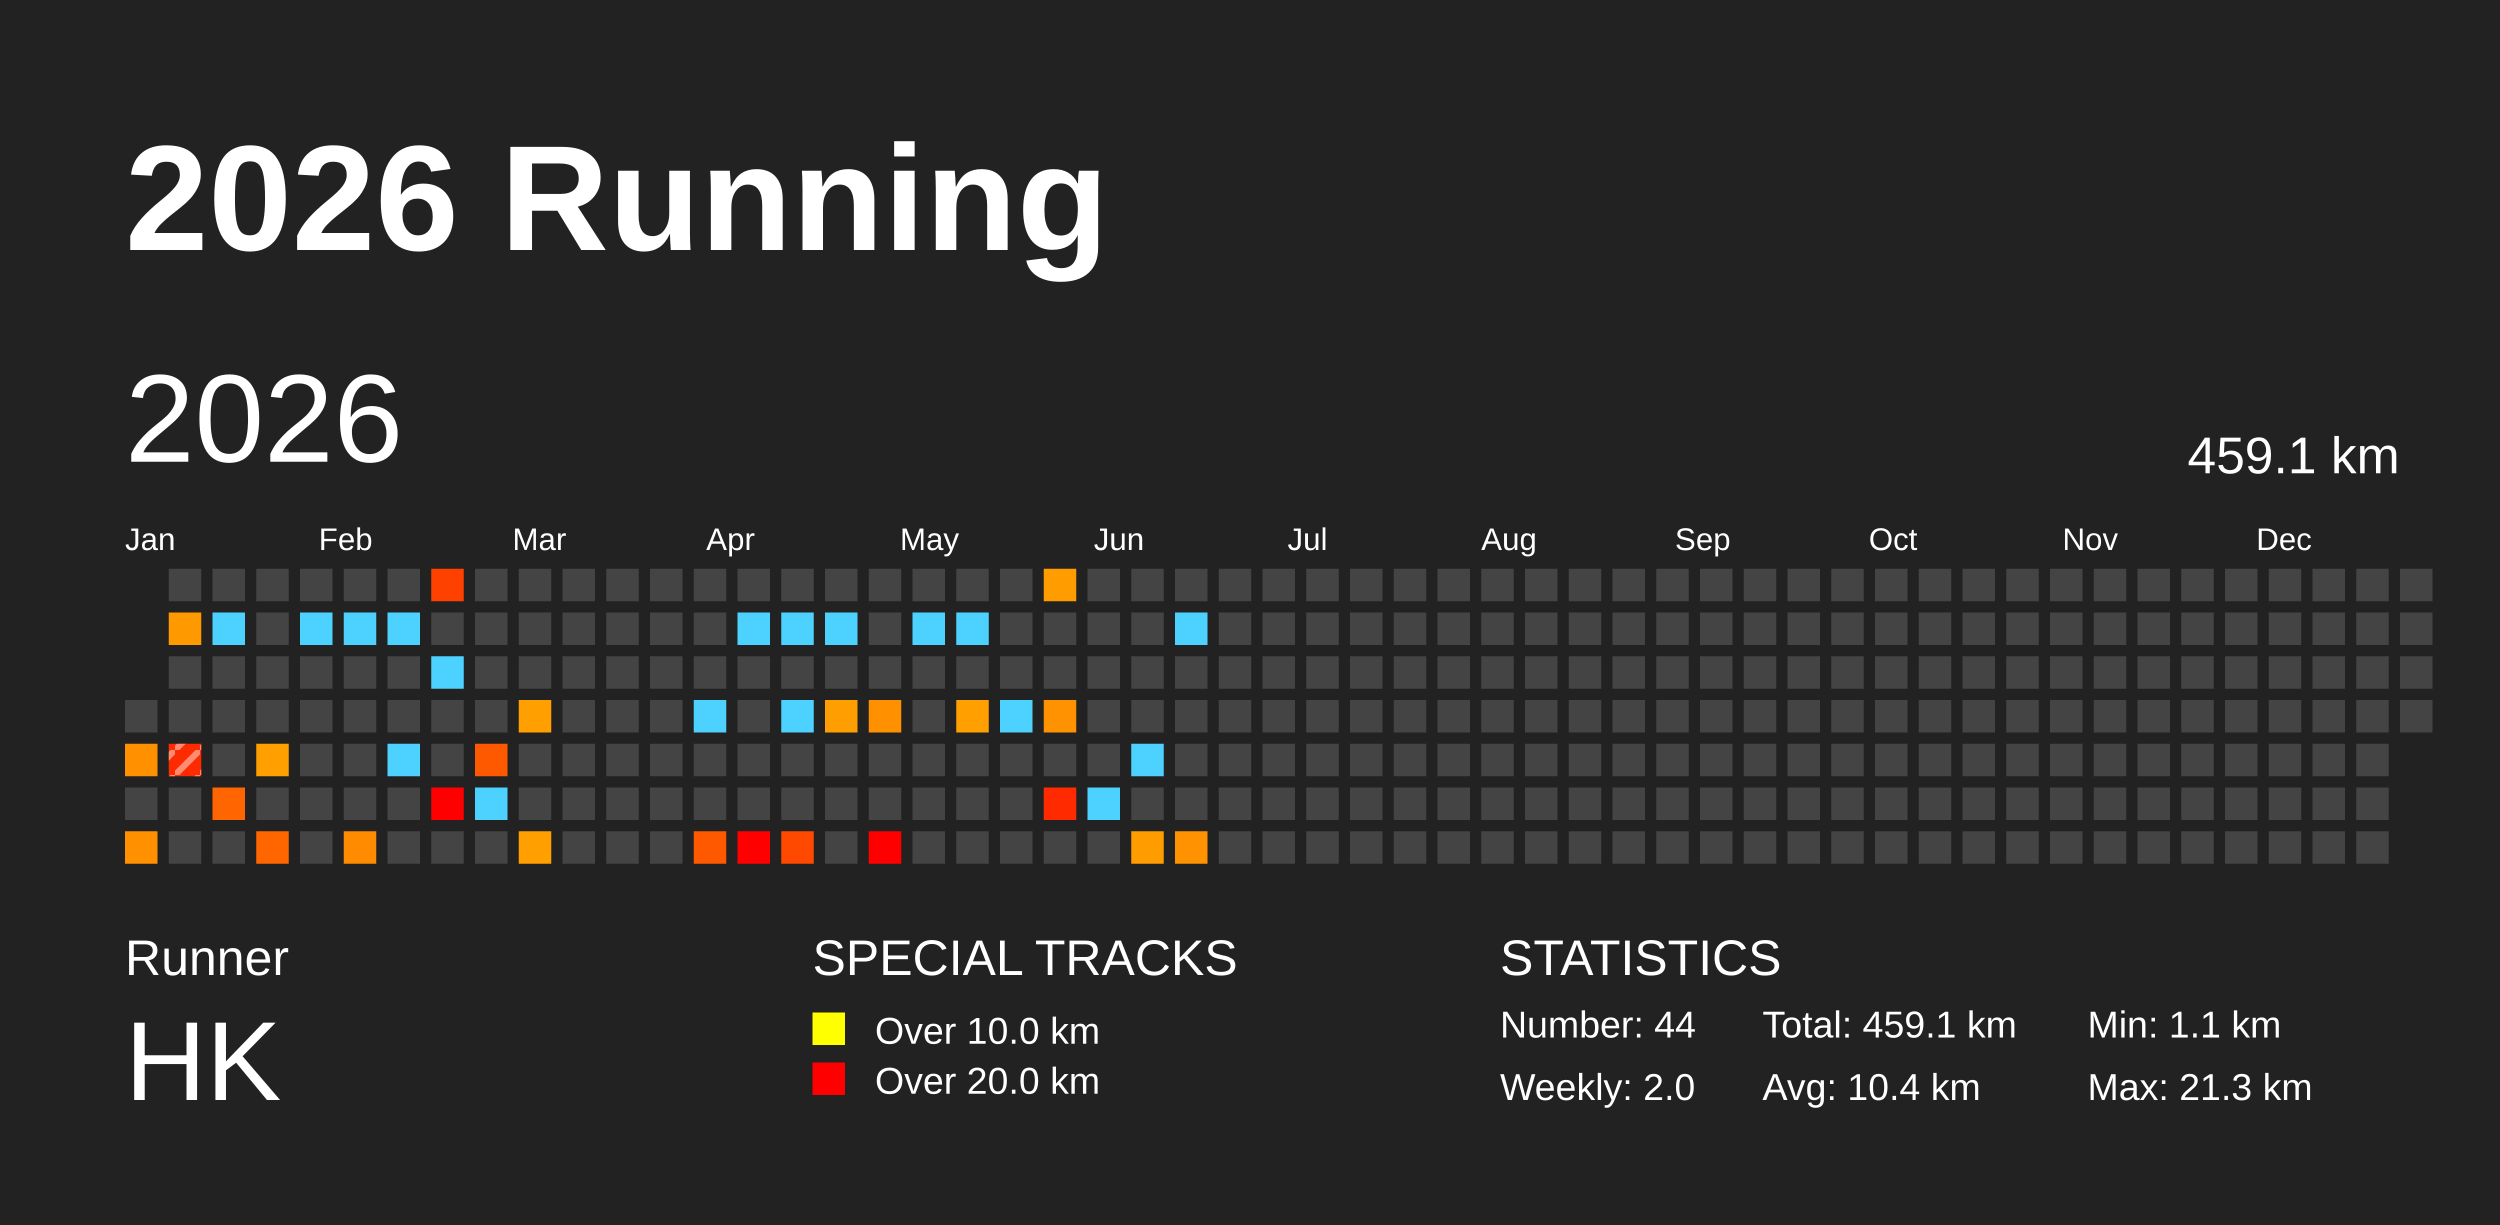
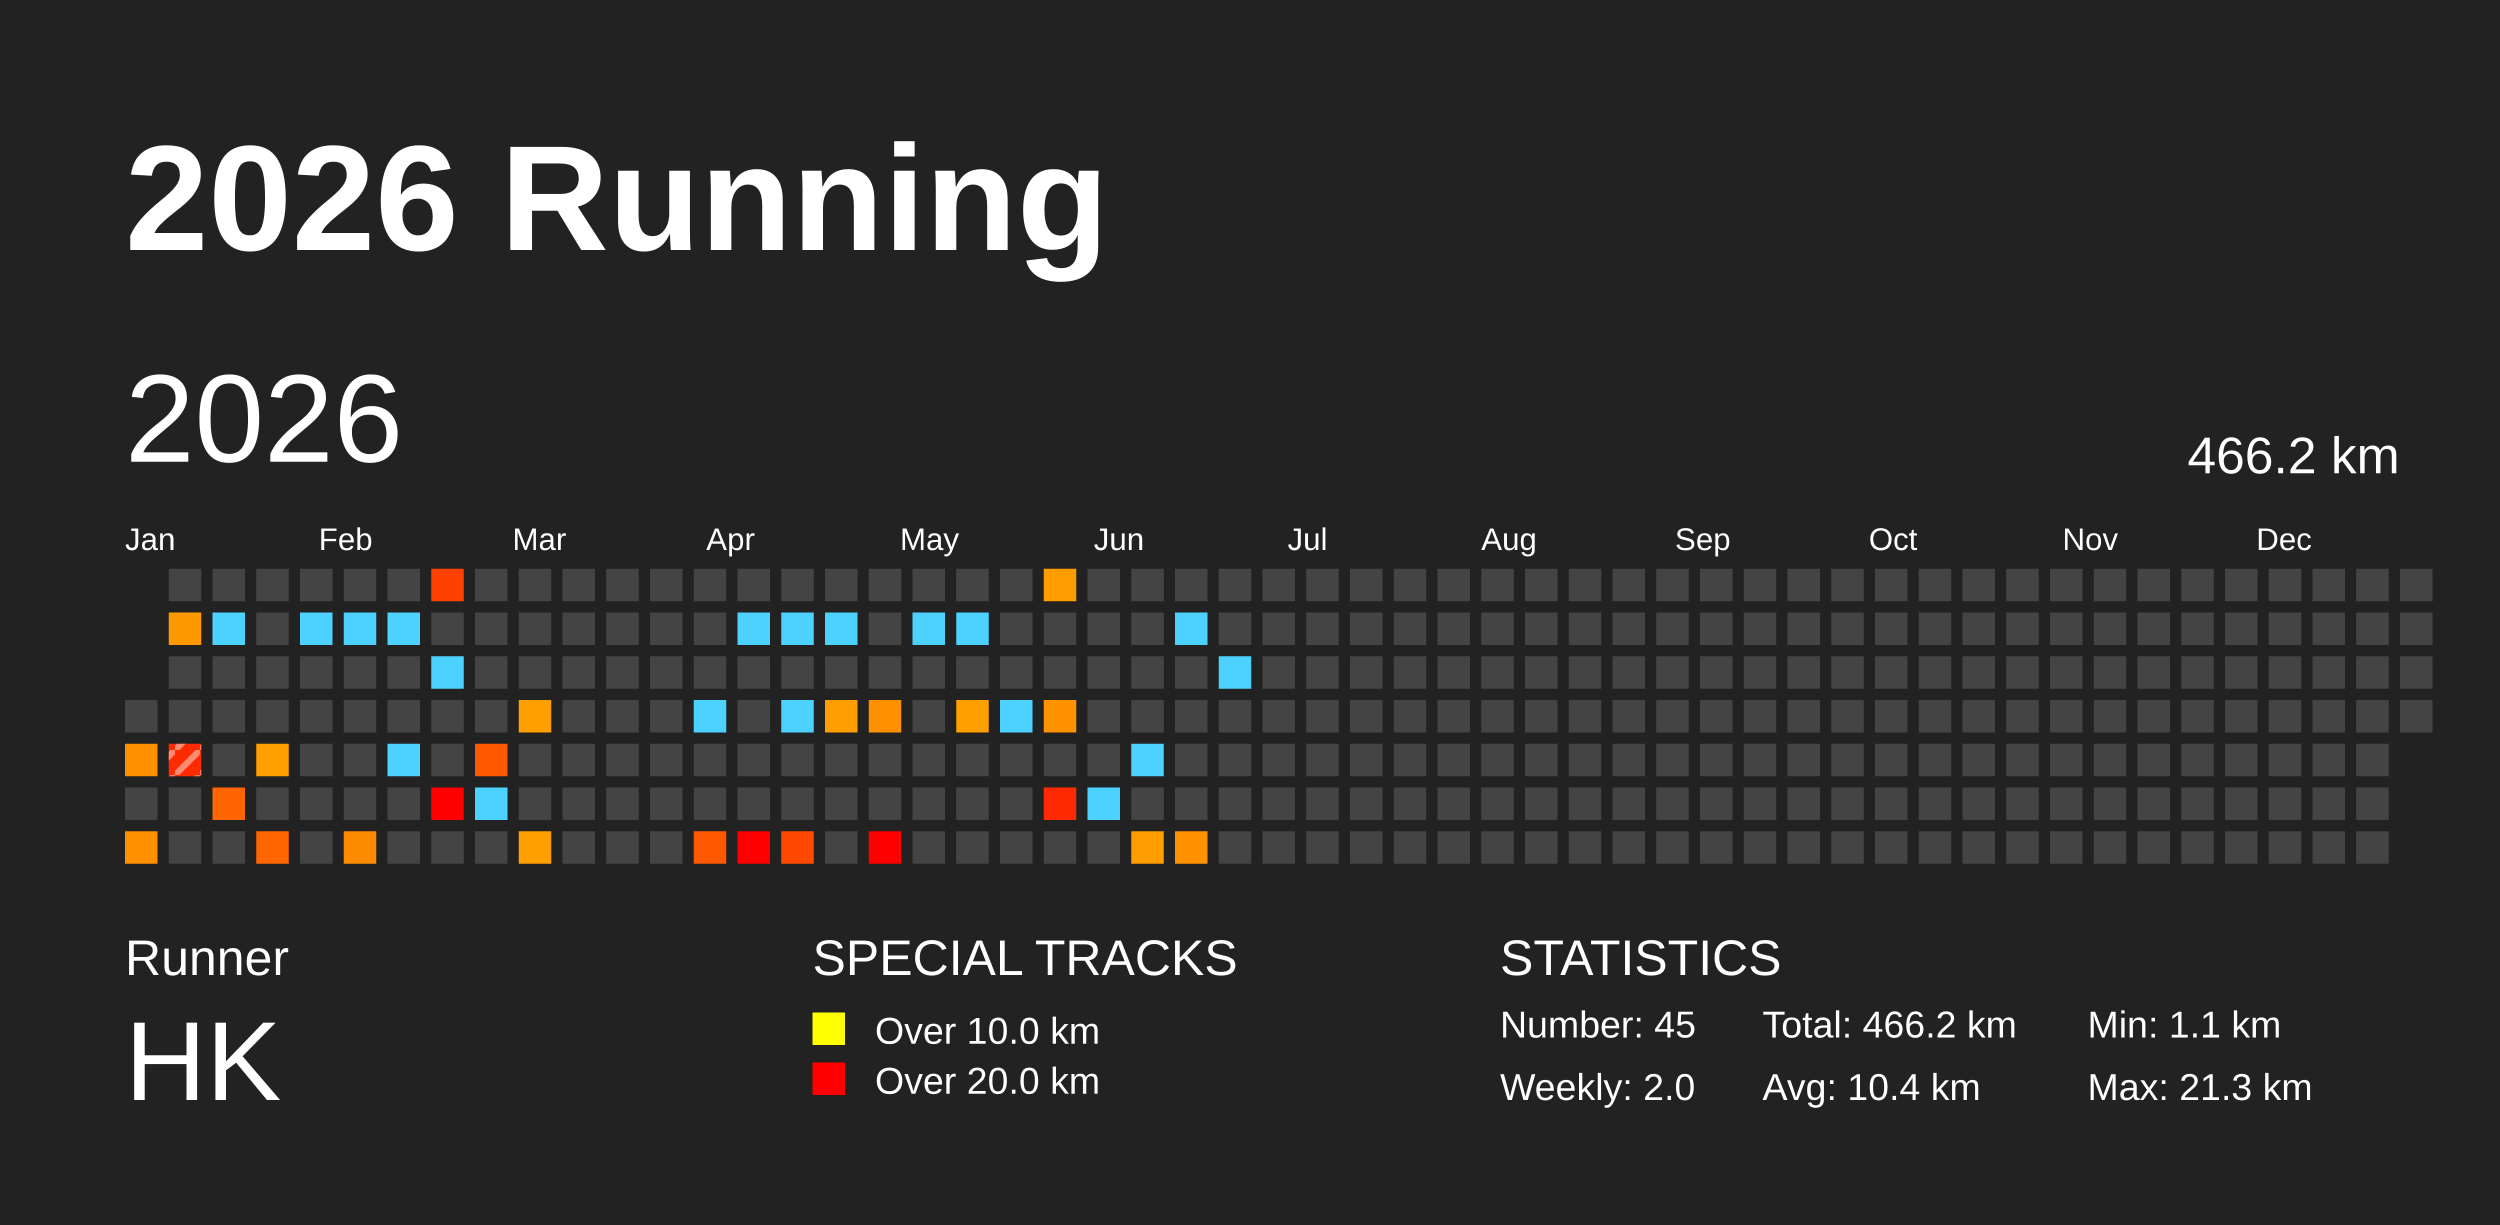
<svg xmlns="http://www.w3.org/2000/svg" baseProfile="full" height="98mm" version="1.1" viewBox="0,0,200,98" width="200mm">
  <defs>
    <pattern height="2" id="indoor-stripe" patternUnits="userSpaceOnUse" width="2">
      <line stroke="white" stroke-opacity="0.45" stroke-width="0.5" x1="0" x2="2" y1="2" y2="0" />
    </pattern>
  </defs>
  <rect fill="#222222" height="98" width="200" x="0" y="0" />
  <text fill="#FFFFFF" style="font-size:12px; font-family:Arial; font-weight:bold;" x="10" y="20">2026 Running</text>
  <text fill="#FFFFFF" style="font-size:4px; font-family:Arial" x="10" y="78">Runner</text>
  <text fill="#FFFFFF" style="font-size:9px; font-family:Arial" x="10" y="88">HK</text>
  <text fill="#FFFFFF" style="font-size:4px; font-family:Arial" x="65" y="78">SPECIAL TRACKS</text>
  <rect fill="yellow" height="2.6" width="2.6" x="65" y="81" />
  <text fill="#FFFFFF" style="font-size:3px; font-family:Arial" x="70" y="83.5">Over 10.0 km</text>
  <rect fill="red" height="2.6" width="2.6" x="65" y="85" />
  <text fill="#FFFFFF" style="font-size:3px; font-family:Arial" x="70" y="87.5">Over 20.0 km</text>
  <text fill="#FFFFFF" style="font-size:4px; font-family:Arial" x="120" y="78">STATISTICS</text>
-   <text fill="#FFFFFF" style="font-size:3px; font-family:Arial" x="120" y="83">Number: 44</text>
+   <text fill="#FFFFFF" style="font-size:3px; font-family:Arial" x="120" y="83">Number: 45</text>
  <text fill="#FFFFFF" style="font-size:3px; font-family:Arial" x="120" y="88">Weekly: 2.0</text>
-   <text fill="#FFFFFF" style="font-size:3px; font-family:Arial" x="141" y="83">Total: 459.1 km</text>
+   <text fill="#FFFFFF" style="font-size:3px; font-family:Arial" x="141" y="83">Total: 466.2 km</text>
  <text fill="#FFFFFF" style="font-size:3px; font-family:Arial" x="141" y="88">Avg: 10.4 km</text>
  <text fill="#FFFFFF" style="font-size:3px; font-family:Arial" x="167" y="83">Min: 1.1 km</text>
  <text fill="#FFFFFF" style="font-size:3px; font-family:Arial" x="167" y="88">Max: 21.3 km</text>
  <text dominant-baseline="hanging" fill="#FFFFFF" style="font-size:10.0px; font-family:Arial;" x="10" y="30">2026</text>
-   <text dominant-baseline="hanging" fill="#FFFFFF" style="font-size:4.125px; font-family:Arial;" x="175" y="35">459.1 km</text>
+   <text dominant-baseline="hanging" fill="#FFFFFF" style="font-size:4.125px; font-family:Arial;" x="175" y="35">466.2 km</text>
  <text fill="#FFFFFF" style="font-size:2.5px; font-family:Arial" x="10.0" y="44">Jan</text>
  <text fill="#FFFFFF" style="font-size:2.5px; font-family:Arial" x="25.5" y="44">Feb</text>
  <text fill="#FFFFFF" style="font-size:2.5px; font-family:Arial" x="41.0" y="44">Mar</text>
  <text fill="#FFFFFF" style="font-size:2.5px; font-family:Arial" x="56.5" y="44">Apr</text>
  <text fill="#FFFFFF" style="font-size:2.5px; font-family:Arial" x="72.0" y="44">May</text>
  <text fill="#FFFFFF" style="font-size:2.5px; font-family:Arial" x="87.5" y="44">Jun</text>
  <text fill="#FFFFFF" style="font-size:2.5px; font-family:Arial" x="103.0" y="44">Jul</text>
  <text fill="#FFFFFF" style="font-size:2.5px; font-family:Arial" x="118.5" y="44">Aug</text>
  <text fill="#FFFFFF" style="font-size:2.5px; font-family:Arial" x="134.0" y="44">Sep</text>
  <text fill="#FFFFFF" style="font-size:2.5px; font-family:Arial" x="149.5" y="44">Oct</text>
  <text fill="#FFFFFF" style="font-size:2.5px; font-family:Arial" x="165.0" y="44">Nov</text>
  <text fill="#FFFFFF" style="font-size:2.5px; font-family:Arial" x="180.5" y="44">Dec</text>
  <rect fill="#444444" height="2.6" width="2.6" x="10.0" y="56.0" />
  <rect fill="#ff9100" height="2.6" width="2.6" x="10.0" y="59.5" />
  <rect fill="#444444" height="2.6" width="2.6" x="10.0" y="63.0" />
  <rect fill="#ff9000" height="2.6" width="2.6" x="10.0" y="66.5" />
  <rect fill="#444444" height="2.6" width="2.6" x="13.5" y="45.5" />
  <rect fill="#ff9900" height="2.6" width="2.6" x="13.5" y="49.0" />
  <rect fill="#444444" height="2.6" width="2.6" x="13.5" y="52.5" />
  <rect fill="#444444" height="2.6" width="2.6" x="13.5" y="56.0" />
  <rect fill="#ff2b00" height="2.6" width="2.6" x="13.5" y="59.5" />
  <rect fill="url(#indoor-stripe)" height="2.6" style="pointer-events: none;" width="2.6" x="13.5" y="59.5" />
  <rect fill="#444444" height="2.6" width="2.6" x="13.5" y="63.0" />
  <rect fill="#444444" height="2.6" width="2.6" x="13.5" y="66.5" />
  <rect fill="#444444" height="2.6" width="2.6" x="17.0" y="45.5" />
  <rect fill="#4dd2ff" height="2.6" width="2.6" x="17.0" y="49.0" />
  <rect fill="#444444" height="2.6" width="2.6" x="17.0" y="52.5" />
  <rect fill="#444444" height="2.6" width="2.6" x="17.0" y="56.0" />
  <rect fill="#444444" height="2.6" width="2.6" x="17.0" y="59.5" />
  <rect fill="#ff6500" height="2.6" width="2.6" x="17.0" y="63.0" />
  <rect fill="#444444" height="2.6" width="2.6" x="17.0" y="66.5" />
  <rect fill="#444444" height="2.6" width="2.6" x="20.5" y="45.5" />
  <rect fill="#444444" height="2.6" width="2.6" x="20.5" y="49.0" />
  <rect fill="#444444" height="2.6" width="2.6" x="20.5" y="52.5" />
  <rect fill="#444444" height="2.6" width="2.6" x="20.5" y="56.0" />
  <rect fill="#ff9f00" height="2.6" width="2.6" x="20.5" y="59.5" />
  <rect fill="#444444" height="2.6" width="2.6" x="20.5" y="63.0" />
  <rect fill="#ff6600" height="2.6" width="2.6" x="20.5" y="66.5" />
  <rect fill="#444444" height="2.6" width="2.6" x="24.0" y="45.5" />
  <rect fill="#4dd2ff" height="2.6" width="2.6" x="24.0" y="49.0" />
  <rect fill="#444444" height="2.6" width="2.6" x="24.0" y="52.5" />
  <rect fill="#444444" height="2.6" width="2.6" x="24.0" y="56.0" />
  <rect fill="#444444" height="2.6" width="2.6" x="24.0" y="59.5" />
  <rect fill="#444444" height="2.6" width="2.6" x="24.0" y="63.0" />
  <rect fill="#444444" height="2.6" width="2.6" x="24.0" y="66.5" />
  <rect fill="#444444" height="2.6" width="2.6" x="27.5" y="45.5" />
  <rect fill="#4dd2ff" height="2.6" width="2.6" x="27.5" y="49.0" />
  <rect fill="#444444" height="2.6" width="2.6" x="27.5" y="52.5" />
  <rect fill="#444444" height="2.6" width="2.6" x="27.5" y="56.0" />
  <rect fill="#444444" height="2.6" width="2.6" x="27.5" y="59.5" />
  <rect fill="#444444" height="2.6" width="2.6" x="27.5" y="63.0" />
  <rect fill="#ff8b00" height="2.6" width="2.6" x="27.5" y="66.5" />
  <rect fill="#444444" height="2.6" width="2.6" x="31.0" y="45.5" />
  <rect fill="#4dd2ff" height="2.6" width="2.6" x="31.0" y="49.0" />
  <rect fill="#444444" height="2.6" width="2.6" x="31.0" y="52.5" />
  <rect fill="#444444" height="2.6" width="2.6" x="31.0" y="56.0" />
  <rect fill="#4dd2ff" height="2.6" width="2.6" x="31.0" y="59.5" />
  <rect fill="#444444" height="2.6" width="2.6" x="31.0" y="63.0" />
  <rect fill="#444444" height="2.6" width="2.6" x="31.0" y="66.5" />
  <rect fill="#ff4100" height="2.6" width="2.6" x="34.5" y="45.5" />
  <rect fill="#444444" height="2.6" width="2.6" x="34.5" y="49.0" />
  <rect fill="#4dd2ff" height="2.6" width="2.6" x="34.5" y="52.5" />
  <rect fill="#444444" height="2.6" width="2.6" x="34.5" y="56.0" />
  <rect fill="#444444" height="2.6" width="2.6" x="34.5" y="59.5" />
  <rect fill="red" height="2.6" width="2.6" x="34.5" y="63.0" />
  <rect fill="#444444" height="2.6" width="2.6" x="34.5" y="66.5" />
  <rect fill="#444444" height="2.6" width="2.6" x="38.0" y="45.5" />
  <rect fill="#444444" height="2.6" width="2.6" x="38.0" y="49.0" />
  <rect fill="#444444" height="2.6" width="2.6" x="38.0" y="52.5" />
  <rect fill="#444444" height="2.6" width="2.6" x="38.0" y="56.0" />
  <rect fill="#ff5900" height="2.6" width="2.6" x="38.0" y="59.5" />
  <rect fill="#4dd2ff" height="2.6" width="2.6" x="38.0" y="63.0" />
  <rect fill="#444444" height="2.6" width="2.6" x="38.0" y="66.5" />
  <rect fill="#444444" height="2.6" width="2.6" x="41.5" y="45.5" />
  <rect fill="#444444" height="2.6" width="2.6" x="41.5" y="49.0" />
  <rect fill="#444444" height="2.6" width="2.6" x="41.5" y="52.5" />
  <rect fill="#ff9f00" height="2.6" width="2.6" x="41.5" y="56.0" />
  <rect fill="#444444" height="2.6" width="2.6" x="41.5" y="59.5" />
  <rect fill="#444444" height="2.6" width="2.6" x="41.5" y="63.0" />
  <rect fill="#ff9f00" height="2.6" width="2.6" x="41.5" y="66.5" />
  <rect fill="#444444" height="2.6" width="2.6" x="45.0" y="45.5" />
  <rect fill="#444444" height="2.6" width="2.6" x="45.0" y="49.0" />
  <rect fill="#444444" height="2.6" width="2.6" x="45.0" y="52.5" />
  <rect fill="#444444" height="2.6" width="2.6" x="45.0" y="56.0" />
  <rect fill="#444444" height="2.6" width="2.6" x="45.0" y="59.5" />
  <rect fill="#444444" height="2.6" width="2.6" x="45.0" y="63.0" />
  <rect fill="#444444" height="2.6" width="2.6" x="45.0" y="66.5" />
  <rect fill="#444444" height="2.6" width="2.6" x="48.5" y="45.5" />
  <rect fill="#444444" height="2.6" width="2.6" x="48.5" y="49.0" />
  <rect fill="#444444" height="2.6" width="2.6" x="48.5" y="52.5" />
  <rect fill="#444444" height="2.6" width="2.6" x="48.5" y="56.0" />
  <rect fill="#444444" height="2.6" width="2.6" x="48.5" y="59.5" />
  <rect fill="#444444" height="2.6" width="2.6" x="48.5" y="63.0" />
  <rect fill="#444444" height="2.6" width="2.6" x="48.5" y="66.5" />
  <rect fill="#444444" height="2.6" width="2.6" x="52.0" y="45.5" />
  <rect fill="#444444" height="2.6" width="2.6" x="52.0" y="49.0" />
  <rect fill="#444444" height="2.6" width="2.6" x="52.0" y="52.5" />
  <rect fill="#444444" height="2.6" width="2.6" x="52.0" y="56.0" />
  <rect fill="#444444" height="2.6" width="2.6" x="52.0" y="59.5" />
  <rect fill="#444444" height="2.6" width="2.6" x="52.0" y="63.0" />
  <rect fill="#444444" height="2.6" width="2.6" x="52.0" y="66.5" />
  <rect fill="#444444" height="2.6" width="2.6" x="55.5" y="45.5" />
  <rect fill="#444444" height="2.6" width="2.6" x="55.5" y="49.0" />
  <rect fill="#444444" height="2.6" width="2.6" x="55.5" y="52.5" />
  <rect fill="#4dd2ff" height="2.6" width="2.6" x="55.5" y="56.0" />
  <rect fill="#444444" height="2.6" width="2.6" x="55.5" y="59.5" />
  <rect fill="#444444" height="2.6" width="2.6" x="55.5" y="63.0" />
  <rect fill="#ff5900" height="2.6" width="2.6" x="55.5" y="66.5" />
  <rect fill="#444444" height="2.6" width="2.6" x="59.0" y="45.5" />
  <rect fill="#4dd2ff" height="2.6" width="2.6" x="59.0" y="49.0" />
  <rect fill="#444444" height="2.6" width="2.6" x="59.0" y="52.5" />
  <rect fill="#444444" height="2.6" width="2.6" x="59.0" y="56.0" />
  <rect fill="#444444" height="2.6" width="2.6" x="59.0" y="59.5" />
  <rect fill="#444444" height="2.6" width="2.6" x="59.0" y="63.0" />
  <rect fill="red" height="2.6" width="2.6" x="59.0" y="66.5" />
  <rect fill="#444444" height="2.6" width="2.6" x="62.5" y="45.5" />
  <rect fill="#4dd2ff" height="2.6" width="2.6" x="62.5" y="49.0" />
  <rect fill="#444444" height="2.6" width="2.6" x="62.5" y="52.5" />
  <rect fill="#4dd2ff" height="2.6" width="2.6" x="62.5" y="56.0" />
  <rect fill="#444444" height="2.6" width="2.6" x="62.5" y="59.5" />
  <rect fill="#444444" height="2.6" width="2.6" x="62.5" y="63.0" />
  <rect fill="#ff4900" height="2.6" width="2.6" x="62.5" y="66.5" />
  <rect fill="#444444" height="2.6" width="2.6" x="66.0" y="45.5" />
  <rect fill="#4dd2ff" height="2.6" width="2.6" x="66.0" y="49.0" />
  <rect fill="#444444" height="2.6" width="2.6" x="66.0" y="52.5" />
  <rect fill="#ff9e00" height="2.6" width="2.6" x="66.0" y="56.0" />
  <rect fill="#444444" height="2.6" width="2.6" x="66.0" y="59.5" />
  <rect fill="#444444" height="2.6" width="2.6" x="66.0" y="63.0" />
  <rect fill="#444444" height="2.6" width="2.6" x="66.0" y="66.5" />
  <rect fill="#444444" height="2.6" width="2.6" x="69.5" y="45.5" />
  <rect fill="#444444" height="2.6" width="2.6" x="69.5" y="49.0" />
  <rect fill="#444444" height="2.6" width="2.6" x="69.5" y="52.5" />
  <rect fill="#ff9100" height="2.6" width="2.6" x="69.5" y="56.0" />
  <rect fill="#444444" height="2.6" width="2.6" x="69.5" y="59.5" />
  <rect fill="#444444" height="2.6" width="2.6" x="69.5" y="63.0" />
  <rect fill="red" height="2.6" width="2.6" x="69.5" y="66.5" />
  <rect fill="#444444" height="2.6" width="2.6" x="73.0" y="45.5" />
  <rect fill="#4dd2ff" height="2.6" width="2.6" x="73.0" y="49.0" />
  <rect fill="#444444" height="2.6" width="2.6" x="73.0" y="52.5" />
  <rect fill="#444444" height="2.6" width="2.6" x="73.0" y="56.0" />
  <rect fill="#444444" height="2.6" width="2.6" x="73.0" y="59.5" />
  <rect fill="#444444" height="2.6" width="2.6" x="73.0" y="63.0" />
  <rect fill="#444444" height="2.6" width="2.6" x="73.0" y="66.5" />
  <rect fill="#444444" height="2.6" width="2.6" x="76.5" y="45.5" />
  <rect fill="#4dd2ff" height="2.6" width="2.6" x="76.5" y="49.0" />
  <rect fill="#444444" height="2.6" width="2.6" x="76.5" y="52.5" />
  <rect fill="#ffa000" height="2.6" width="2.6" x="76.5" y="56.0" />
  <rect fill="#444444" height="2.6" width="2.6" x="76.5" y="59.5" />
  <rect fill="#444444" height="2.6" width="2.6" x="76.5" y="63.0" />
  <rect fill="#444444" height="2.6" width="2.6" x="76.5" y="66.5" />
  <rect fill="#444444" height="2.6" width="2.6" x="80.0" y="45.5" />
  <rect fill="#444444" height="2.6" width="2.6" x="80.0" y="49.0" />
  <rect fill="#444444" height="2.6" width="2.6" x="80.0" y="52.5" />
  <rect fill="#4dd2ff" height="2.6" width="2.6" x="80.0" y="56.0" />
  <rect fill="#444444" height="2.6" width="2.6" x="80.0" y="59.5" />
  <rect fill="#444444" height="2.6" width="2.6" x="80.0" y="63.0" />
  <rect fill="#444444" height="2.6" width="2.6" x="80.0" y="66.5" />
  <rect fill="#ff9d00" height="2.6" width="2.6" x="83.5" y="45.5" />
  <rect fill="#444444" height="2.6" width="2.6" x="83.5" y="49.0" />
  <rect fill="#444444" height="2.6" width="2.6" x="83.5" y="52.5" />
  <rect fill="#ff9200" height="2.6" width="2.6" x="83.5" y="56.0" />
  <rect fill="#444444" height="2.6" width="2.6" x="83.5" y="59.5" />
  <rect fill="#ff2a00" height="2.6" width="2.6" x="83.5" y="63.0" />
  <rect fill="#444444" height="2.6" width="2.6" x="83.5" y="66.5" />
  <rect fill="#444444" height="2.6" width="2.6" x="87.0" y="45.5" />
  <rect fill="#444444" height="2.6" width="2.6" x="87.0" y="49.0" />
  <rect fill="#444444" height="2.6" width="2.6" x="87.0" y="52.5" />
  <rect fill="#444444" height="2.6" width="2.6" x="87.0" y="56.0" />
  <rect fill="#444444" height="2.6" width="2.6" x="87.0" y="59.5" />
  <rect fill="#4dd2ff" height="2.6" width="2.6" x="87.0" y="63.0" />
  <rect fill="#444444" height="2.6" width="2.6" x="87.0" y="66.5" />
  <rect fill="#444444" height="2.6" width="2.6" x="90.5" y="45.5" />
  <rect fill="#444444" height="2.6" width="2.6" x="90.5" y="49.0" />
  <rect fill="#444444" height="2.6" width="2.6" x="90.5" y="52.5" />
  <rect fill="#444444" height="2.6" width="2.6" x="90.5" y="56.0" />
  <rect fill="#4dd2ff" height="2.6" width="2.6" x="90.5" y="59.5" />
  <rect fill="#444444" height="2.6" width="2.6" x="90.5" y="63.0" />
  <rect fill="#ff9c00" height="2.6" width="2.6" x="90.5" y="66.5" />
  <rect fill="#444444" height="2.6" width="2.6" x="94.0" y="45.5" />
  <rect fill="#4dd2ff" height="2.6" width="2.6" x="94.0" y="49.0" />
  <rect fill="#444444" height="2.6" width="2.6" x="94.0" y="52.5" />
  <rect fill="#444444" height="2.6" width="2.6" x="94.0" y="56.0" />
  <rect fill="#444444" height="2.6" width="2.6" x="94.0" y="59.5" />
  <rect fill="#444444" height="2.6" width="2.6" x="94.0" y="63.0" />
  <rect fill="#ff9200" height="2.6" width="2.6" x="94.0" y="66.5" />
  <rect fill="#444444" height="2.6" width="2.6" x="97.5" y="45.5" />
  <rect fill="#444444" height="2.6" width="2.6" x="97.5" y="49.0" />
-   <rect fill="#444444" height="2.6" width="2.6" x="97.5" y="52.5" />
+   <rect fill="#4dd2ff" height="2.6" width="2.6" x="97.5" y="52.5" />
  <rect fill="#444444" height="2.6" width="2.6" x="97.5" y="56.0" />
  <rect fill="#444444" height="2.6" width="2.6" x="97.5" y="59.5" />
  <rect fill="#444444" height="2.6" width="2.6" x="97.5" y="63.0" />
  <rect fill="#444444" height="2.6" width="2.6" x="97.5" y="66.5" />
  <rect fill="#444444" height="2.6" width="2.6" x="101.0" y="45.5" />
  <rect fill="#444444" height="2.6" width="2.6" x="101.0" y="49.0" />
  <rect fill="#444444" height="2.6" width="2.6" x="101.0" y="52.5" />
  <rect fill="#444444" height="2.6" width="2.6" x="101.0" y="56.0" />
  <rect fill="#444444" height="2.6" width="2.6" x="101.0" y="59.5" />
  <rect fill="#444444" height="2.6" width="2.6" x="101.0" y="63.0" />
  <rect fill="#444444" height="2.6" width="2.6" x="101.0" y="66.5" />
  <rect fill="#444444" height="2.6" width="2.6" x="104.5" y="45.5" />
  <rect fill="#444444" height="2.6" width="2.6" x="104.5" y="49.0" />
  <rect fill="#444444" height="2.6" width="2.6" x="104.5" y="52.5" />
  <rect fill="#444444" height="2.6" width="2.6" x="104.5" y="56.0" />
  <rect fill="#444444" height="2.6" width="2.6" x="104.5" y="59.5" />
  <rect fill="#444444" height="2.6" width="2.6" x="104.5" y="63.0" />
  <rect fill="#444444" height="2.6" width="2.6" x="104.5" y="66.5" />
  <rect fill="#444444" height="2.6" width="2.6" x="108.0" y="45.5" />
  <rect fill="#444444" height="2.6" width="2.6" x="108.0" y="49.0" />
  <rect fill="#444444" height="2.6" width="2.6" x="108.0" y="52.5" />
  <rect fill="#444444" height="2.6" width="2.6" x="108.0" y="56.0" />
  <rect fill="#444444" height="2.6" width="2.6" x="108.0" y="59.5" />
  <rect fill="#444444" height="2.6" width="2.6" x="108.0" y="63.0" />
  <rect fill="#444444" height="2.6" width="2.6" x="108.0" y="66.5" />
  <rect fill="#444444" height="2.6" width="2.6" x="111.5" y="45.5" />
  <rect fill="#444444" height="2.6" width="2.6" x="111.5" y="49.0" />
  <rect fill="#444444" height="2.6" width="2.6" x="111.5" y="52.5" />
  <rect fill="#444444" height="2.6" width="2.6" x="111.5" y="56.0" />
  <rect fill="#444444" height="2.6" width="2.6" x="111.5" y="59.5" />
  <rect fill="#444444" height="2.6" width="2.6" x="111.5" y="63.0" />
  <rect fill="#444444" height="2.6" width="2.6" x="111.5" y="66.5" />
  <rect fill="#444444" height="2.6" width="2.6" x="115.0" y="45.5" />
  <rect fill="#444444" height="2.6" width="2.6" x="115.0" y="49.0" />
  <rect fill="#444444" height="2.6" width="2.6" x="115.0" y="52.5" />
  <rect fill="#444444" height="2.6" width="2.6" x="115.0" y="56.0" />
  <rect fill="#444444" height="2.6" width="2.6" x="115.0" y="59.5" />
  <rect fill="#444444" height="2.6" width="2.6" x="115.0" y="63.0" />
  <rect fill="#444444" height="2.6" width="2.6" x="115.0" y="66.5" />
  <rect fill="#444444" height="2.6" width="2.6" x="118.5" y="45.5" />
  <rect fill="#444444" height="2.6" width="2.6" x="118.5" y="49.0" />
  <rect fill="#444444" height="2.6" width="2.6" x="118.5" y="52.5" />
  <rect fill="#444444" height="2.6" width="2.6" x="118.5" y="56.0" />
  <rect fill="#444444" height="2.6" width="2.6" x="118.5" y="59.5" />
  <rect fill="#444444" height="2.6" width="2.6" x="118.5" y="63.0" />
  <rect fill="#444444" height="2.6" width="2.6" x="118.5" y="66.5" />
  <rect fill="#444444" height="2.6" width="2.6" x="122.0" y="45.5" />
  <rect fill="#444444" height="2.6" width="2.6" x="122.0" y="49.0" />
  <rect fill="#444444" height="2.6" width="2.6" x="122.0" y="52.5" />
  <rect fill="#444444" height="2.6" width="2.6" x="122.0" y="56.0" />
  <rect fill="#444444" height="2.6" width="2.6" x="122.0" y="59.5" />
  <rect fill="#444444" height="2.6" width="2.6" x="122.0" y="63.0" />
  <rect fill="#444444" height="2.6" width="2.6" x="122.0" y="66.5" />
  <rect fill="#444444" height="2.6" width="2.6" x="125.5" y="45.5" />
  <rect fill="#444444" height="2.6" width="2.6" x="125.5" y="49.0" />
  <rect fill="#444444" height="2.6" width="2.6" x="125.5" y="52.5" />
  <rect fill="#444444" height="2.6" width="2.6" x="125.5" y="56.0" />
  <rect fill="#444444" height="2.6" width="2.6" x="125.5" y="59.5" />
  <rect fill="#444444" height="2.6" width="2.6" x="125.5" y="63.0" />
  <rect fill="#444444" height="2.6" width="2.6" x="125.5" y="66.5" />
  <rect fill="#444444" height="2.6" width="2.6" x="129.0" y="45.5" />
  <rect fill="#444444" height="2.6" width="2.6" x="129.0" y="49.0" />
  <rect fill="#444444" height="2.6" width="2.6" x="129.0" y="52.5" />
  <rect fill="#444444" height="2.6" width="2.6" x="129.0" y="56.0" />
  <rect fill="#444444" height="2.6" width="2.6" x="129.0" y="59.5" />
  <rect fill="#444444" height="2.6" width="2.6" x="129.0" y="63.0" />
  <rect fill="#444444" height="2.6" width="2.6" x="129.0" y="66.5" />
  <rect fill="#444444" height="2.6" width="2.6" x="132.5" y="45.5" />
  <rect fill="#444444" height="2.6" width="2.6" x="132.5" y="49.0" />
  <rect fill="#444444" height="2.6" width="2.6" x="132.5" y="52.5" />
  <rect fill="#444444" height="2.6" width="2.6" x="132.5" y="56.0" />
  <rect fill="#444444" height="2.6" width="2.6" x="132.5" y="59.5" />
  <rect fill="#444444" height="2.6" width="2.6" x="132.5" y="63.0" />
  <rect fill="#444444" height="2.6" width="2.6" x="132.5" y="66.5" />
  <rect fill="#444444" height="2.6" width="2.6" x="136.0" y="45.5" />
  <rect fill="#444444" height="2.6" width="2.6" x="136.0" y="49.0" />
  <rect fill="#444444" height="2.6" width="2.6" x="136.0" y="52.5" />
  <rect fill="#444444" height="2.6" width="2.6" x="136.0" y="56.0" />
  <rect fill="#444444" height="2.6" width="2.6" x="136.0" y="59.5" />
  <rect fill="#444444" height="2.6" width="2.6" x="136.0" y="63.0" />
  <rect fill="#444444" height="2.6" width="2.6" x="136.0" y="66.5" />
  <rect fill="#444444" height="2.6" width="2.6" x="139.5" y="45.5" />
  <rect fill="#444444" height="2.6" width="2.6" x="139.5" y="49.0" />
  <rect fill="#444444" height="2.6" width="2.6" x="139.5" y="52.5" />
  <rect fill="#444444" height="2.6" width="2.6" x="139.5" y="56.0" />
  <rect fill="#444444" height="2.6" width="2.6" x="139.5" y="59.5" />
  <rect fill="#444444" height="2.6" width="2.6" x="139.5" y="63.0" />
  <rect fill="#444444" height="2.6" width="2.6" x="139.5" y="66.5" />
  <rect fill="#444444" height="2.6" width="2.6" x="143.0" y="45.5" />
  <rect fill="#444444" height="2.6" width="2.6" x="143.0" y="49.0" />
  <rect fill="#444444" height="2.6" width="2.6" x="143.0" y="52.5" />
  <rect fill="#444444" height="2.6" width="2.6" x="143.0" y="56.0" />
  <rect fill="#444444" height="2.6" width="2.6" x="143.0" y="59.5" />
  <rect fill="#444444" height="2.6" width="2.6" x="143.0" y="63.0" />
  <rect fill="#444444" height="2.6" width="2.6" x="143.0" y="66.5" />
  <rect fill="#444444" height="2.6" width="2.6" x="146.5" y="45.5" />
  <rect fill="#444444" height="2.6" width="2.6" x="146.5" y="49.0" />
  <rect fill="#444444" height="2.6" width="2.6" x="146.5" y="52.5" />
  <rect fill="#444444" height="2.6" width="2.6" x="146.5" y="56.0" />
  <rect fill="#444444" height="2.6" width="2.6" x="146.5" y="59.5" />
  <rect fill="#444444" height="2.6" width="2.6" x="146.5" y="63.0" />
  <rect fill="#444444" height="2.6" width="2.6" x="146.5" y="66.5" />
  <rect fill="#444444" height="2.6" width="2.6" x="150.0" y="45.5" />
  <rect fill="#444444" height="2.6" width="2.6" x="150.0" y="49.0" />
  <rect fill="#444444" height="2.6" width="2.6" x="150.0" y="52.5" />
  <rect fill="#444444" height="2.6" width="2.6" x="150.0" y="56.0" />
  <rect fill="#444444" height="2.6" width="2.6" x="150.0" y="59.5" />
  <rect fill="#444444" height="2.6" width="2.6" x="150.0" y="63.0" />
  <rect fill="#444444" height="2.6" width="2.6" x="150.0" y="66.5" />
  <rect fill="#444444" height="2.6" width="2.6" x="153.5" y="45.5" />
  <rect fill="#444444" height="2.6" width="2.6" x="153.5" y="49.0" />
  <rect fill="#444444" height="2.6" width="2.6" x="153.5" y="52.5" />
  <rect fill="#444444" height="2.6" width="2.6" x="153.5" y="56.0" />
  <rect fill="#444444" height="2.6" width="2.6" x="153.5" y="59.5" />
  <rect fill="#444444" height="2.6" width="2.6" x="153.5" y="63.0" />
  <rect fill="#444444" height="2.6" width="2.6" x="153.5" y="66.5" />
  <rect fill="#444444" height="2.6" width="2.6" x="157.0" y="45.5" />
  <rect fill="#444444" height="2.6" width="2.6" x="157.0" y="49.0" />
  <rect fill="#444444" height="2.6" width="2.6" x="157.0" y="52.5" />
  <rect fill="#444444" height="2.6" width="2.6" x="157.0" y="56.0" />
  <rect fill="#444444" height="2.6" width="2.6" x="157.0" y="59.5" />
  <rect fill="#444444" height="2.6" width="2.6" x="157.0" y="63.0" />
  <rect fill="#444444" height="2.6" width="2.6" x="157.0" y="66.5" />
  <rect fill="#444444" height="2.6" width="2.6" x="160.5" y="45.5" />
  <rect fill="#444444" height="2.6" width="2.6" x="160.5" y="49.0" />
  <rect fill="#444444" height="2.6" width="2.6" x="160.5" y="52.5" />
  <rect fill="#444444" height="2.6" width="2.6" x="160.5" y="56.0" />
  <rect fill="#444444" height="2.6" width="2.6" x="160.5" y="59.5" />
  <rect fill="#444444" height="2.6" width="2.6" x="160.5" y="63.0" />
  <rect fill="#444444" height="2.6" width="2.6" x="160.5" y="66.5" />
  <rect fill="#444444" height="2.6" width="2.6" x="164.0" y="45.5" />
  <rect fill="#444444" height="2.6" width="2.6" x="164.0" y="49.0" />
  <rect fill="#444444" height="2.6" width="2.6" x="164.0" y="52.5" />
  <rect fill="#444444" height="2.6" width="2.6" x="164.0" y="56.0" />
  <rect fill="#444444" height="2.6" width="2.6" x="164.0" y="59.5" />
  <rect fill="#444444" height="2.6" width="2.6" x="164.0" y="63.0" />
  <rect fill="#444444" height="2.6" width="2.6" x="164.0" y="66.5" />
  <rect fill="#444444" height="2.6" width="2.6" x="167.5" y="45.5" />
  <rect fill="#444444" height="2.6" width="2.6" x="167.5" y="49.0" />
  <rect fill="#444444" height="2.6" width="2.6" x="167.5" y="52.5" />
  <rect fill="#444444" height="2.6" width="2.6" x="167.5" y="56.0" />
  <rect fill="#444444" height="2.6" width="2.6" x="167.5" y="59.5" />
  <rect fill="#444444" height="2.6" width="2.6" x="167.5" y="63.0" />
  <rect fill="#444444" height="2.6" width="2.6" x="167.5" y="66.5" />
  <rect fill="#444444" height="2.6" width="2.6" x="171.0" y="45.5" />
  <rect fill="#444444" height="2.6" width="2.6" x="171.0" y="49.0" />
  <rect fill="#444444" height="2.6" width="2.6" x="171.0" y="52.5" />
  <rect fill="#444444" height="2.6" width="2.6" x="171.0" y="56.0" />
  <rect fill="#444444" height="2.6" width="2.6" x="171.0" y="59.5" />
  <rect fill="#444444" height="2.6" width="2.6" x="171.0" y="63.0" />
  <rect fill="#444444" height="2.6" width="2.6" x="171.0" y="66.5" />
  <rect fill="#444444" height="2.6" width="2.6" x="174.5" y="45.5" />
  <rect fill="#444444" height="2.6" width="2.6" x="174.5" y="49.0" />
  <rect fill="#444444" height="2.6" width="2.6" x="174.5" y="52.5" />
  <rect fill="#444444" height="2.6" width="2.6" x="174.5" y="56.0" />
  <rect fill="#444444" height="2.6" width="2.6" x="174.5" y="59.5" />
  <rect fill="#444444" height="2.6" width="2.6" x="174.5" y="63.0" />
  <rect fill="#444444" height="2.6" width="2.6" x="174.5" y="66.5" />
  <rect fill="#444444" height="2.6" width="2.6" x="178.0" y="45.5" />
  <rect fill="#444444" height="2.6" width="2.6" x="178.0" y="49.0" />
  <rect fill="#444444" height="2.6" width="2.6" x="178.0" y="52.5" />
  <rect fill="#444444" height="2.6" width="2.6" x="178.0" y="56.0" />
  <rect fill="#444444" height="2.6" width="2.6" x="178.0" y="59.5" />
  <rect fill="#444444" height="2.6" width="2.6" x="178.0" y="63.0" />
  <rect fill="#444444" height="2.6" width="2.6" x="178.0" y="66.5" />
  <rect fill="#444444" height="2.6" width="2.6" x="181.5" y="45.5" />
  <rect fill="#444444" height="2.6" width="2.6" x="181.5" y="49.0" />
  <rect fill="#444444" height="2.6" width="2.6" x="181.5" y="52.5" />
  <rect fill="#444444" height="2.6" width="2.6" x="181.5" y="56.0" />
  <rect fill="#444444" height="2.6" width="2.6" x="181.5" y="59.5" />
  <rect fill="#444444" height="2.6" width="2.6" x="181.5" y="63.0" />
  <rect fill="#444444" height="2.6" width="2.6" x="181.5" y="66.5" />
  <rect fill="#444444" height="2.6" width="2.6" x="185.0" y="45.5" />
  <rect fill="#444444" height="2.6" width="2.6" x="185.0" y="49.0" />
  <rect fill="#444444" height="2.6" width="2.6" x="185.0" y="52.5" />
  <rect fill="#444444" height="2.6" width="2.6" x="185.0" y="56.0" />
  <rect fill="#444444" height="2.6" width="2.6" x="185.0" y="59.5" />
  <rect fill="#444444" height="2.6" width="2.6" x="185.0" y="63.0" />
  <rect fill="#444444" height="2.6" width="2.6" x="185.0" y="66.5" />
  <rect fill="#444444" height="2.6" width="2.6" x="188.5" y="45.5" />
  <rect fill="#444444" height="2.6" width="2.6" x="188.5" y="49.0" />
  <rect fill="#444444" height="2.6" width="2.6" x="188.5" y="52.5" />
  <rect fill="#444444" height="2.6" width="2.6" x="188.5" y="56.0" />
  <rect fill="#444444" height="2.6" width="2.6" x="188.5" y="59.5" />
  <rect fill="#444444" height="2.6" width="2.6" x="188.5" y="63.0" />
  <rect fill="#444444" height="2.6" width="2.6" x="188.5" y="66.5" />
  <rect fill="#444444" height="2.6" width="2.6" x="192.0" y="45.5" />
  <rect fill="#444444" height="2.6" width="2.6" x="192.0" y="49.0" />
  <rect fill="#444444" height="2.6" width="2.6" x="192.0" y="52.5" />
  <rect fill="#444444" height="2.6" width="2.6" x="192.0" y="56.0" />
</svg>
